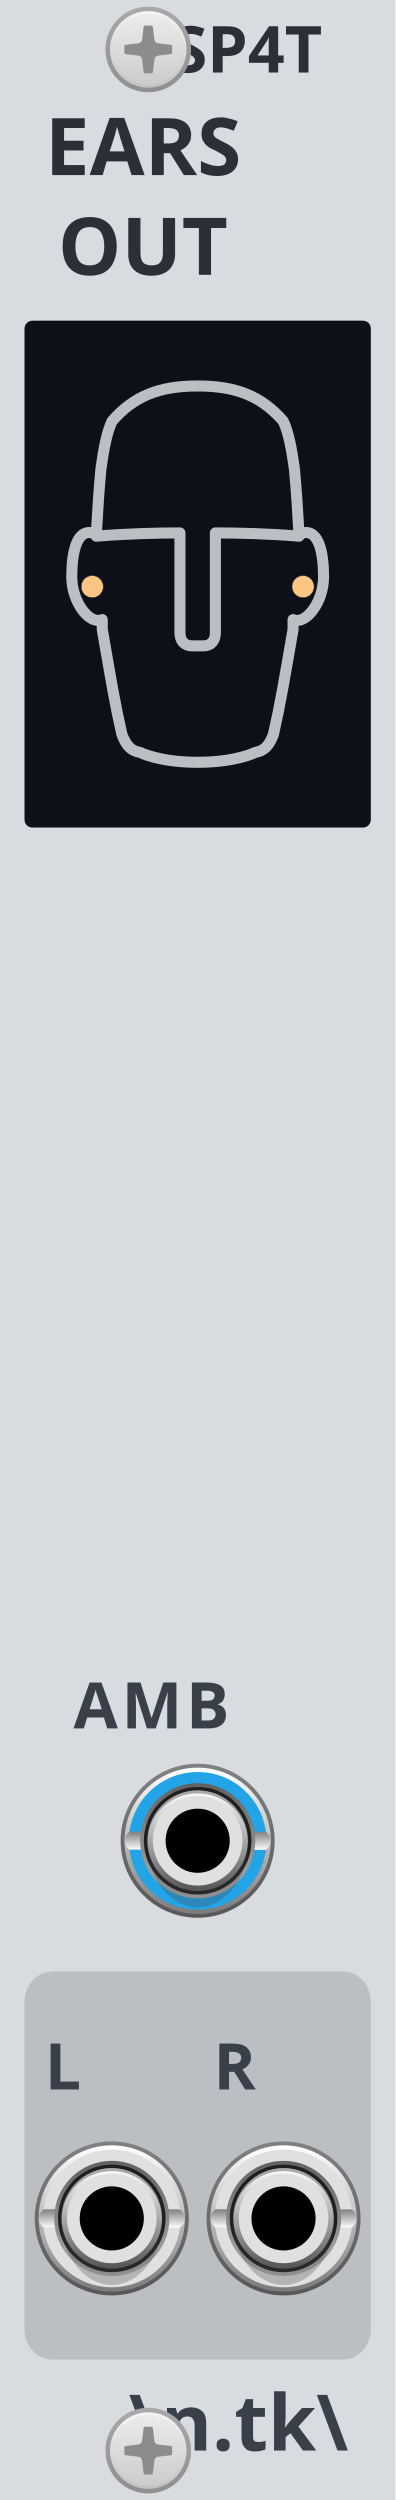
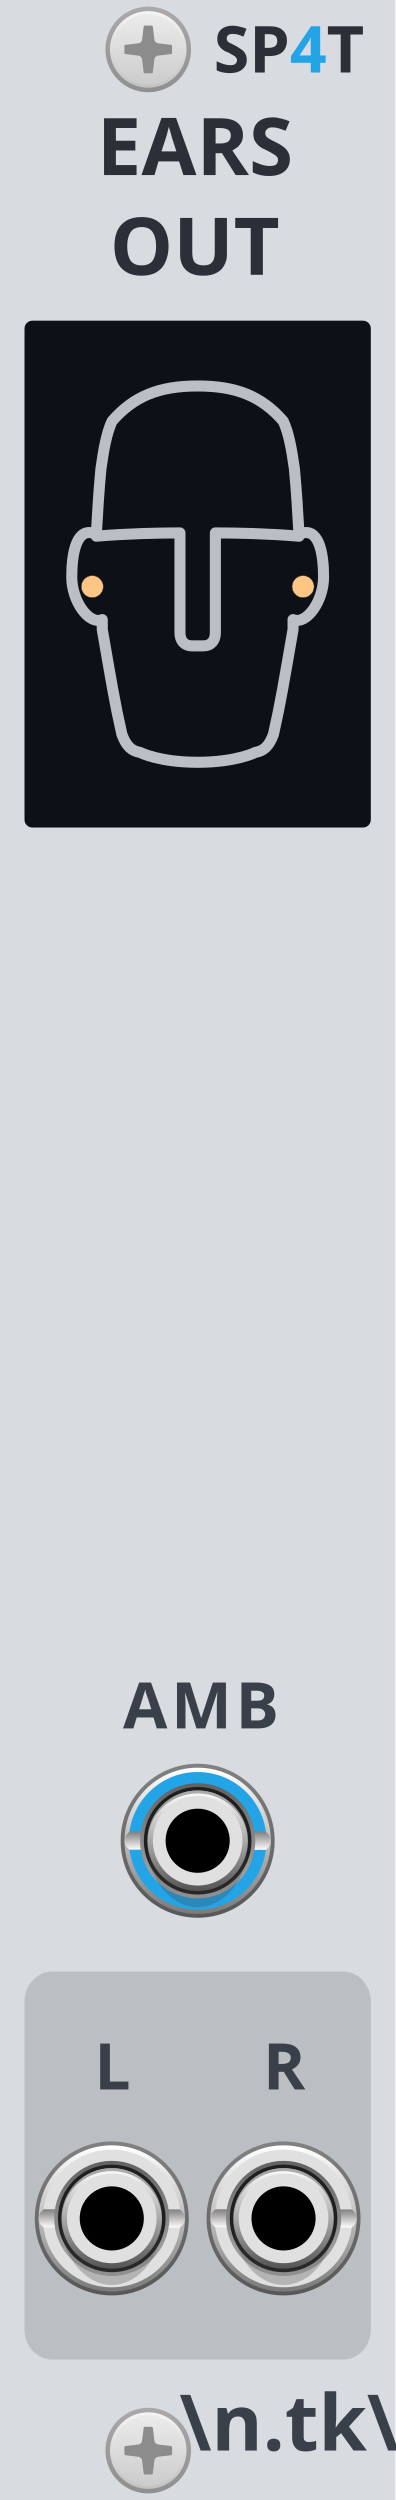
- <svg xmlns="http://www.w3.org/2000/svg" xmlns:xlink="http://www.w3.org/1999/xlink" version="1.1" width="20.32mm" height="128.5mm" viewBox="0 0 20.32 128.5" id="svg8" xml:space="preserve">
+ <svg xmlns="http://www.w3.org/2000/svg" xmlns:xlink="http://www.w3.org/1999/xlink" version="1.1" width="20.32mm" height="128.5mm" viewBox="0 0 20.32 128.5" id="svg8">
  <defs id="component-defs">
    <linearGradient id="screw-g1" gradientUnits="userSpaceOnUse" x1="219.999" y1="6477.4" x2="232.999" y2="6477.4" gradientTransform="matrix(0,1,1,0,-6469.9,-219)">
      <stop offset="0" stop-color="#ABA9A9" id="stop1" />
      <stop offset="1" stop-color="#8F8F8F" id="stop2" />
    </linearGradient>
    <linearGradient id="screw-g2" gradientUnits="userSpaceOnUse" x1="220.687" y1="6477.4" x2="232.311" y2="6477.4" gradientTransform="matrix(0,1,1,0,-6469.9,-219)">
      <stop offset="0.006" stop-color="#F5F5F5" id="stop3" />
      <stop offset="1" stop-color="#C2C2C2" id="stop4" />
    </linearGradient>
    <linearGradient id="screw-g3" gradientUnits="userSpaceOnUse" x1="221.134" y1="6477.4" x2="231.864" y2="6477.4" gradientTransform="matrix(0,1,1,0,-6469.9,-219)">
      <stop offset="0.006" stop-color="#EBEBEB" id="stop5" />
      <stop offset="1" stop-color="#CCCCCC" id="stop6" />
    </linearGradient>
    <symbol id="ScrewSilver" viewBox="0 0 15 14.999">
      <circle fill="url(#screw-g1)" cx="7.5" cy="7.499" r="6.5" id="circle6" />
      <circle fill="url(#screw-g2)" cx="7.5" cy="7.499" r="5.812" id="circle7" />
      <circle fill="url(#screw-g3)" cx="7.5" cy="7.499" r="5.365" id="circle8" />
      <path fill="#8c8c8c" d="M 10.969,6.81 9.005,6.575 C 8.704,6.539 8.466,6.301 8.43,5.999 L 8.196,4.037 C 8.186,3.952 8.113,3.887 8.027,3.887 H 6.973 c -0.086,0 -0.159,0.064 -0.169,0.15 L 6.569,6.001 C 6.533,6.302 6.295,6.54 5.994,6.576 L 4.031,6.81 C 3.946,6.82 3.881,6.893 3.881,6.979 v 1.054 c 0,0.086 0.064,0.159 0.15,0.169 l 1.963,0.235 C 6.296,8.473 6.533,8.71 6.569,9.012 l 0.235,1.963 c 0.01,0.086 0.083,0.15 0.169,0.15 h 1.054 c 0.086,0 0.159,-0.064 0.169,-0.15 L 8.431,9.012 C 8.467,8.71 8.705,8.473 9.006,8.437 l 1.962,-0.235 c 0.086,-0.01 0.15,-0.083 0.15,-0.169 V 6.979 c 10e-6,-0.086 -0.064,-0.159 -0.15,-0.169 z" id="path8" />
    </symbol>
    <linearGradient id="jack-g16" gradientUnits="userSpaceOnUse" x1="-602.159" y1="1785.691" x2="-578.784" y2="1785.691" gradientTransform="matrix(0,1,1,0,-1773.841,602.399)">
      <stop offset="0" stop-color="#828181" id="stop8" />
      <stop offset="1" stop-color="#575757" id="stop9" />
    </linearGradient>
    <linearGradient id="jack-g17" gradientUnits="userSpaceOnUse" x1="1062.069" y1="-4091.69" x2="1084.274" y2="-4091.69" gradientTransform="rotate(90,-1509.304,-2570.536)">
      <stop offset="0.006" stop-color="#FFFFFF" id="stop10" />
      <stop offset="1" stop-color="#7A7A7A" id="stop11" />
    </linearGradient>
    <linearGradient id="jack-g18" gradientUnits="userSpaceOnUse" x1="58.862" y1="-54.641" x2="58.862" y2="-51.868" gradientTransform="matrix(1,0,0,-1,-47.00625,-41.32658)">
      <stop offset="0" stop-color="#FFFBFD" id="stop12" />
      <stop offset="1" stop-color="#808080" id="stop13" />
    </linearGradient>
    <linearGradient id="jack-g19" gradientUnits="userSpaceOnUse" x1="-1240.793" y1="-381.897" x2="-1223.316" y2="-381.897" gradientTransform="matrix(0,-1,-1,0,-370.0472,-1220.126)">
      <stop offset="0" stop-color="#B0AEAE" id="stop14" />
      <stop offset="1" stop-color="#616161" id="stop15" />
    </linearGradient>
    <linearGradient id="jack-g20" gradientUnits="userSpaceOnUse" x1="-1884.864" y1="21.483" x2="-1884.864" y2="6.22" gradientTransform="rotate(180,-936.5067,12.88983)">
      <stop offset="0" stop-color="#FFFEFE" id="stop16" />
      <stop offset="1" stop-color="#545454" id="stop17" />
    </linearGradient>
    <linearGradient xlink:href="#jack-g16" id="linearGradient17" gradientUnits="userSpaceOnUse" gradientTransform="matrix(0,1,1,0,-1773.841,602.399)" x1="-602.159" y1="1785.691" x2="-578.784" y2="1785.691" />
    <linearGradient xlink:href="#jack-g17" id="linearGradient18" gradientUnits="userSpaceOnUse" gradientTransform="rotate(90,-1509.304,-2570.536)" x1="1062.069" y1="-4091.69" x2="1084.274" y2="-4091.69" />
    <linearGradient xlink:href="#jack-g18" id="linearGradient19" gradientUnits="userSpaceOnUse" gradientTransform="matrix(1,0,0,-1,-47.00625,-41.32658)" x1="58.862" y1="-54.641" x2="58.862" y2="-51.868" />
    <linearGradient xlink:href="#jack-g19" id="linearGradient20" gradientUnits="userSpaceOnUse" gradientTransform="matrix(0,-1,-1,0,-370.0472,-1220.126)" x1="-1240.793" y1="-381.897" x2="-1223.316" y2="-381.897" />
    <linearGradient xlink:href="#jack-g20" id="linearGradient21" gradientUnits="userSpaceOnUse" gradientTransform="rotate(180,-936.5067,12.88983)" x1="-1884.864" y1="21.483" x2="-1884.864" y2="6.22" />
-     <linearGradient xlink:href="#jack-g16" id="linearGradient34" gradientUnits="userSpaceOnUse" gradientTransform="matrix(0,1,1,0,-1773.841,602.399)" x1="-602.159" y1="1785.691" x2="-578.784" y2="1785.691" />
-     <linearGradient xlink:href="#jack-g17" id="linearGradient35" gradientUnits="userSpaceOnUse" gradientTransform="rotate(90,-1509.304,-2570.536)" x1="1062.069" y1="-4091.69" x2="1084.274" y2="-4091.69" />
-     <linearGradient xlink:href="#jack-g18" id="linearGradient36" gradientUnits="userSpaceOnUse" gradientTransform="matrix(1,0,0,-1,-47.00625,-41.32658)" x1="58.862" y1="-54.641" x2="58.862" y2="-51.868" />
-     <linearGradient xlink:href="#jack-g19" id="linearGradient37" gradientUnits="userSpaceOnUse" gradientTransform="matrix(0,-1,-1,0,-370.0472,-1220.126)" x1="-1240.793" y1="-381.897" x2="-1223.316" y2="-381.897" />
-     <linearGradient xlink:href="#jack-g20" id="linearGradient38" gradientUnits="userSpaceOnUse" gradientTransform="rotate(180,-936.5067,12.88983)" x1="-1884.864" y1="21.483" x2="-1884.864" y2="6.22" />
-     <linearGradient id="jack-g16-2" gradientUnits="userSpaceOnUse" x1="-602.159" y1="1785.691" x2="-578.784" y2="1785.691" gradientTransform="matrix(0,1,1,0,-1773.841,602.399)">
-       <stop offset="0" stop-color="#828181" id="stop8-7" />
-       <stop offset="1" stop-color="#575757" id="stop9-3" />
-     </linearGradient>
-     <linearGradient id="jack-g17-7" gradientUnits="userSpaceOnUse" x1="1062.069" y1="-4091.69" x2="1084.274" y2="-4091.69" gradientTransform="rotate(90,-1509.304,-2570.536)">
-       <stop offset="0.006" stop-color="#FFFFFF" id="stop10-9" />
-       <stop offset="1" stop-color="#7A7A7A" id="stop11-0" />
-     </linearGradient>
-     <linearGradient id="jack-g20-7" gradientUnits="userSpaceOnUse" x1="-1884.864" y1="21.483" x2="-1884.864" y2="6.22" gradientTransform="rotate(180,-936.5067,12.88983)">
-       <stop offset="0" stop-color="#FFFEFE" id="stop16-0" />
-       <stop offset="1" stop-color="#545454" id="stop17-3" />
-     </linearGradient>
    <linearGradient xlink:href="#jack-g16" id="linearGradient82" gradientUnits="userSpaceOnUse" gradientTransform="matrix(0,1,1,0,-1773.841,602.399)" x1="-602.159" y1="1785.691" x2="-578.784" y2="1785.691" />
    <linearGradient xlink:href="#jack-g17" id="linearGradient83" gradientUnits="userSpaceOnUse" gradientTransform="rotate(90,-1509.304,-2570.536)" x1="1062.069" y1="-4091.69" x2="1084.274" y2="-4091.69" />
    <linearGradient xlink:href="#jack-g18" id="linearGradient84" gradientUnits="userSpaceOnUse" gradientTransform="matrix(1,0,0,-1,-47.00625,-41.32658)" x1="58.862" y1="-54.641" x2="58.862" y2="-51.868" />
    <linearGradient xlink:href="#jack-g19" id="linearGradient85" gradientUnits="userSpaceOnUse" gradientTransform="matrix(0,-1,-1,0,-370.0472,-1220.126)" x1="-1240.793" y1="-381.897" x2="-1223.316" y2="-381.897" />
    <linearGradient xlink:href="#jack-g20" id="linearGradient86" gradientUnits="userSpaceOnUse" gradientTransform="rotate(180,-936.5067,12.88983)" x1="-1884.864" y1="21.483" x2="-1884.864" y2="6.22" />
-   </defs>
-   <g id="panel" style="display:inline">
-     <rect id="background" x="0" y="0" width="20.32" height="128.5" fill="#d8dbdf" style="stroke-width:0.816" />
-     <rect style="display:inline;fill:#bbbfc3;fill-opacity:1;stroke:none;stroke-width:0.29;stroke-dasharray:none;stroke-opacity:1" id="rect138" width="17.8" height="19.948" x="1.26" y="101.335" rx="1.433" ry="1.552" />
-     <text id="title" x="10.016" y="9" font-family="'Rounded Mplus 1c', 'Arial Rounded MT Bold', sans-serif" font-size="4.1" font-weight="700" text-anchor="middle" fill="#2B3038" style="font-style:normal;font-variant:normal;font-weight:bold;font-stretch:normal;font-size:4.1px;font-family:'Rounded Mplus 1c', 'Arial Rounded MT Bold', sans-serif;-inkscape-font-specification:'Rounded Mplus 1c, Arial Rounded MT Bold, sans-serif, Bold';font-variant-ligatures:normal;font-variant-caps:normal;font-variant-numeric:normal;font-variant-east-asian:normal;text-anchor:middle;fill:#2b3038">
-       <tspan id="tspan161" x="10.016" y="9">EARS</tspan>
-     </text>
-     <text id="brand" x="14.862" y="125.958" font-family="'Rounded Mplus 1c', 'Arial Rounded MT Bold', sans-serif" font-size="4px" font-weight="700" text-anchor="middle" fill="#3a4049" style="font-style:normal;font-variant:normal;font-weight:bold;font-stretch:normal;font-size:4px;font-family:'Rounded Mplus 1c', 'Arial Rounded MT Bold', sans-serif;-inkscape-font-specification:'Rounded Mplus 1c, Arial Rounded MT Bold, sans-serif, Bold';font-variant-ligatures:normal;font-variant-caps:normal;font-variant-numeric:normal;font-variant-east-asian:normal;text-anchor:middle;fill:#3a4049">
-       <tspan id="tspan156" x="14.862" y="125.958">\n.tk\</tspan>
-     </text>
-     <text x="5.683" y="107.4" id="text43" style="font-style:normal;font-variant:normal;font-weight:600;font-stretch:normal;font-size:3.3px;font-family:'Barlow Condensed', 'Arial Narrow', sans-serif;-inkscape-font-specification:'Barlow Condensed, Arial Narrow, sans-serif, Semi-Bold';font-variant-ligatures:normal;font-variant-caps:normal;font-variant-numeric:normal;font-variant-east-asian:normal;letter-spacing:0.2;text-anchor:middle;display:inline;fill:#3a4049">
-       <tspan id="tspan157" x="5.783" y="107.4">L</tspan>
-     </text>
-     <text x="10.227" y="88.84" id="text46" style="font-style:normal;font-variant:normal;font-weight:600;font-stretch:normal;font-size:3.3px;font-family:'Barlow Condensed', 'Arial Narrow', sans-serif;-inkscape-font-specification:'Barlow Condensed, Arial Narrow, sans-serif, Semi-Bold';font-variant-ligatures:normal;font-variant-caps:normal;font-variant-numeric:normal;font-variant-east-asian:normal;letter-spacing:0.2;text-anchor:middle;display:inline;fill:#3a4049;fill-opacity:1">
-       <tspan id="tspan85" x="10.327" y="88.84">AMB</tspan>
-     </text>
-     <text id="text150" x="14.848" y="3.728" font-family="'Rounded Mplus 1c', 'Arial Rounded MT Bold', sans-serif" font-size="4.1" font-weight="700" text-anchor="middle" fill="#2B3038" style="font-style:normal;font-variant:normal;font-weight:bold;font-stretch:normal;font-size:3.321px;font-family:'Rounded Mplus 1c', 'Arial Rounded MT Bold', sans-serif;-inkscape-font-specification:'Rounded Mplus 1c, Arial Rounded MT Bold, sans-serif, Bold';font-variant-ligatures:normal;font-variant-caps:normal;font-variant-numeric:normal;font-variant-east-asian:normal;text-anchor:middle;fill:#2b3038;stroke-width:0.81">
-       <tspan id="tspan153" x="14.848" y="3.728" style="stroke-width:0.81">SP4T</tspan>
-     </text>
-     <text x="14.511" y="107.4" id="text158" style="font-style:normal;font-variant:normal;font-weight:600;font-stretch:normal;font-size:3.3px;font-family:'Barlow Condensed', 'Arial Narrow', sans-serif;-inkscape-font-specification:'Barlow Condensed, Arial Narrow, sans-serif, Semi-Bold';font-variant-ligatures:normal;font-variant-caps:normal;font-variant-numeric:normal;font-variant-east-asian:normal;letter-spacing:0.2;text-anchor:middle;display:inline;fill:#3a4049">
-       <tspan id="tspan158" x="14.611" y="107.4">R</tspan>
-     </text>
-     <text id="text160" x="10.016" y="14.125" font-family="'Rounded Mplus 1c', 'Arial Rounded MT Bold', sans-serif" font-size="4.1" font-weight="700" text-anchor="middle" fill="#2B3038" style="font-style:normal;font-variant:normal;font-weight:bold;font-stretch:normal;font-size:4.1px;font-family:'Rounded Mplus 1c', 'Arial Rounded MT Bold', sans-serif;-inkscape-font-specification:'Rounded Mplus 1c, Arial Rounded MT Bold, sans-serif, Bold';font-variant-ligatures:normal;font-variant-caps:normal;font-variant-numeric:normal;font-variant-east-asian:normal;text-anchor:middle;fill:#2b3038">
-       <tspan id="tspan160" x="10.016" y="14.125">OUT</tspan>
-     </text>
-     <rect id="screen" x="1.26" y="16.484" width="17.8" height="26.052" rx="0.403" fill="#0d1017" style="display:inline;stroke-width:0.62" />
-     <g id="g163-0" fill="none" stroke="#23272e" stroke-linecap="round" stroke-linejoin="round" transform="matrix(0.1685915,0,0,0.1685915,1.730425,18.6977)" style="stroke:#bbbfc3;stroke-width:3.375;stroke-dasharray:none;stroke-opacity:1">
-       <path id="path162-8" stroke-width="4.5" d="m 50,6.768 c 11.7,0 19.444,3.074 26.1,10.732 1.696,3.719 2.558,8.555 3.387,14.5 0.574,6 1.039,13.055 1.413,20 5.971,-2.75 7.485,5.5 7.485,13 0,7.5 -5.34,14.728 -9.298,13 v 3 c -2.717,15.604 -3.809,22.468 -5.986,31.979 -1.3,3.5 -2.84,5.043 -5.501,5.5 0,0 -5.807,3.021 -17.6,3.021 -11.793,0 -17.6,-3.021 -17.6,-3.021 -2.661,-0.457 -4.201,-2 -5.501,-5.5 C 24.722,103.468 23.63,96.604 20.913,81 v -3 c -3.958,1.728 -9.298,-5.5 -9.298,-13 0,-7.5 1.515,-15.75 7.485,-13 0.374,-6.945 0.839,-14 1.413,-20 C 21.342,26.055 22.203,21.219 23.9,17.5 30.556,9.842 38.3,6.768 50,6.768 Z" style="stroke:#bbbfc3;stroke-width:3.375;stroke-dasharray:none;stroke-opacity:1" />
-       <path id="path163-1" stroke-width="3.5" d="m 19.1,52.572 c 9.3,-0.8 19.2,-1 25.5,-1 V 82 c 0,2.5 1.4,4 3.6,4 h 3.6 c 2.2,0 3.6,-1.5 3.6,-4 V 51.572 c 6.3,0 16.2,0.2 25.5,1" style="stroke:#bbbfc3;stroke-width:3.375;stroke-dasharray:none;stroke-opacity:1" />
-     </g>
-   </g>
-   <g id="layer2" style="display:inline">
-     <path fill="#22a4e6" stroke="#1673a3" d="m 4.793,30.719 h -0.103 l -0.112,-0.021 -0.1,-0.04 -0.1,-0.067 -0.075,-0.075 -0.067,-0.1 -0.041,-0.1 -0.021,-0.112 v -0.103 l 0.021,-0.112 0.041,-0.1 0.067,-0.1 0.075,-0.075 0.1,-0.067 0.1,-0.041 0.112,-0.021 h 0.103 l 0.112,0.021 0.1,0.041 0.1,0.067 0.075,0.075 0.067,0.1 0.04,0.1 0.021,0.112 v 0.103 l -0.021,0.112 -0.04,0.1 -0.067,0.1 -0.075,0.075 -0.1,0.067 -0.1,0.04 z" id="path138" style="display:inline;fill:#fdc685;fill-opacity:1;fill-rule:evenodd;stroke:#23272e;stroke-width:0.027;stroke-linejoin:round;stroke-opacity:1" />
-     <path fill="#22a4e6" stroke="#1673a3" d="m 15.629,30.719 h -0.103 l -0.112,-0.021 -0.1,-0.04 -0.1,-0.067 -0.075,-0.075 -0.067,-0.1 -0.041,-0.1 -0.021,-0.112 v -0.103 l 0.021,-0.112 0.041,-0.1 0.067,-0.1 0.075,-0.075 0.1,-0.067 0.1,-0.041 0.112,-0.021 h 0.103 l 0.112,0.021 0.1,0.041 0.1,0.067 0.075,0.075 0.067,0.1 0.04,0.1 0.021,0.112 v 0.103 l -0.021,0.112 -0.04,0.1 -0.067,0.1 -0.075,0.075 -0.1,0.067 -0.1,0.04 z" id="path1" style="display:inline;fill:#fdc685;fill-opacity:1;fill-rule:evenodd;stroke:#23272e;stroke-width:0.027;stroke-linejoin:round;stroke-opacity:1" />
-   </g>
-   <g id="components" style="display:inline">
-     <use id="screw-top-left" xlink:href="#ScrewSilver" x="5.08" y="0" width="5.08" height="5.08" />
-     <use id="screw-bottom-left" xlink:href="#ScrewSilver" x="5.08" y="123.42" width="5.08" height="5.08" />
-     <g id="ambi-output" transform="matrix(0.3386667,0,0,0.3386667,10.56107,109.9868)">
-       <path fill="url(#jack-g16)" d="m 11.85,23.615 c -6.445,0 -11.688,-5.243 -11.688,-11.687 0,-6.445 5.243,-11.688 11.688,-11.688 6.445,0 11.687,5.243 11.687,11.688 0,6.444 -5.243,11.687 -11.687,11.687 z" id="path9" style="fill:url(#linearGradient17)" />
-       <circle fill="url(#jack-g17)" cx="11.85" cy="11.94" r="11.102" id="circle9" style="fill:url(#linearGradient18)" />
-       <circle fill="#e0e0e0" cx="11.85" cy="11.94" r="10.443" id="circle10" />
-       <path fill="url(#jack-g18)" d="M 1.521,10.542 1.092,10.958 C 0.652,11.537 0.655,12.339 1.099,12.915 l 0.398,0.369 20.7,0.03 0.402,-0.384 c 0.46,-0.573 0.463,-1.387 0.008,-1.964 L 22.198,10.565 Z" id="path10" style="fill:url(#linearGradient19)" />
-       <circle fill="url(#jack-g19)" cx="11.85" cy="11.928" r="8.738" id="circle11" style="fill:url(#linearGradient20)" />
+     <symbol id="PJ301M" viewBox="0 0 23.7 23.7">
+       <path d="m 11.85,23.615 c -6.445,0 -11.688,-5.243 -11.688,-11.687 0,-6.445 5.243,-11.688 11.688,-11.688 6.445,0 11.687,5.243 11.687,11.688 0,6.444 -5.243,11.687 -11.687,11.687 z" id="path9" style="fill:url(#linearGradient17)" />
+       <circle cx="11.85" cy="11.94" r="11.102" id="circle9" style="fill:url(#linearGradient18)" />
+       <circle fill="#e0e0e0" cx="11.85" cy="11.94" r="10.444" id="circle10" />
+       <path d="M 1.521,10.542 1.092,10.958 C 0.652,11.537 0.655,12.339 1.099,12.915 l 0.398,0.369 20.7,0.03 0.402,-0.384 c 0.46,-0.573 0.463,-1.387 0.008,-1.964 L 22.198,10.565 Z" id="path10" style="fill:url(#linearGradient19)" />
+       <circle cx="11.85" cy="11.928" r="8.738" id="circle11" style="fill:url(#linearGradient20)" />
      <circle fill="#1f1f1f" cx="11.85" cy="11.928" r="8.167" id="circle12" />
      <path opacity="0.28" fill="#404040" d="m 11.85,4.297 c 4.213,0 7.629,3.782 7.629,8.448 0,4.666 -3.415,9.288 -7.629,9.288 -4.213,0 -7.629,-4.622 -7.629,-9.288 0,-4.666 3.415,-8.448 7.629,-8.448 z" id="path12" />
-       <circle fill="url(#jack-g20)" cx="11.85" cy="11.928" r="7.631" id="circle13" style="fill:url(#linearGradient21)" />
+       <circle cx="11.85" cy="11.928" r="7.631" id="circle13" style="fill:url(#linearGradient21)" />
      <circle fill="#e0e0e0" cx="11.85" cy="11.928" r="6.8" id="circle14" />
      <g opacity="0.43" id="g16">
-         <path fill="#404040" d="m 11.85,4.746 c 4.175,0 7.561,3.257 7.623,7.296 5.5e-4,-0.038 0.006,-0.075 0.006,-0.114 0,-4.215 -3.415,-7.631 -7.629,-7.631 -4.213,0 -7.629,3.417 -7.629,7.631 0,0.038 0.005,0.076 0.006,0.114 0.062,-4.039 3.448,-7.296 7.623,-7.296 z" id="path14" />
-         <path opacity="0.28" fill="#404040" d="m 4.227,12.042 c -5.5e-4,0.037 -0.006,0.073 -0.006,0.111 0,4.091 3.415,7.407 7.629,7.407 -4.175,-10e-6 -7.561,-3.356 -7.623,-7.517 z" id="path15" />
+         <path fill="#404040" d="m 11.85,4.746 c 4.175,0 7.561,3.257 7.623,7.296 0.001,-0.038 0.006,-0.075 0.006,-0.114 0,-4.215 -3.415,-7.631 -7.629,-7.631 -4.213,0 -7.629,3.417 -7.629,7.631 0,0.038 0.005,0.076 0.006,0.114 0.062,-4.039 3.448,-7.296 7.623,-7.296 z" id="path14" />
+         <path opacity="0.28" fill="#404040" d="m 4.227,12.042 c -0.001,0.037 -0.006,0.073 -0.006,0.111 0,4.091 3.415,7.407 7.629,7.407 -4.175,-0 -7.561,-3.356 -7.623,-7.517 z" id="path15" />
        <path opacity="0.28" fill="#404040" d="m 11.85,19.559 c 4.213,0 7.629,-3.316 7.629,-7.407 0,-0.037 -0.005,-0.073 -0.006,-0.111 -0.062,4.162 -3.448,7.517 -7.623,7.517 z" id="path16" />
      </g>
      <circle fill="#000000" cx="11.85" cy="11.928" r="4.867" id="circle16" />
-     </g>
-     <g id="left-input" transform="matrix(0.3386667,0,0,0.3386667,1.732527,109.9868)">
-       <path fill="url(#jack-g16)" d="m 11.85,23.615 c -6.445,0 -11.688,-5.243 -11.688,-11.687 0,-6.445 5.243,-11.688 11.688,-11.688 6.445,0 11.687,5.243 11.687,11.688 0,6.444 -5.243,11.687 -11.687,11.687 z" id="path21" style="fill:url(#linearGradient34)" />
-       <circle fill="url(#jack-g17)" cx="11.85" cy="11.94" r="11.102" id="circle25" style="fill:url(#linearGradient35)" />
-       <circle fill="#e0e0e0" cx="11.85" cy="11.94" r="10.443" id="circle27" />
-       <path fill="url(#jack-g18)" d="M 1.521,10.542 1.092,10.958 C 0.652,11.537 0.655,12.339 1.099,12.915 l 0.398,0.369 20.7,0.03 0.402,-0.384 c 0.46,-0.573 0.463,-1.387 0.008,-1.964 L 22.198,10.565 Z" id="path27" style="fill:url(#linearGradient36)" />
-       <circle fill="url(#jack-g19)" cx="11.85" cy="11.928" r="8.738" id="circle28" style="fill:url(#linearGradient37)" />
-       <circle fill="#1f1f1f" cx="11.85" cy="11.928" r="8.167" id="circle29" />
-       <path opacity="0.28" fill="#404040" d="m 11.85,4.297 c 4.213,0 7.629,3.782 7.629,8.448 0,4.666 -3.415,9.288 -7.629,9.288 -4.213,0 -7.629,-4.622 -7.629,-9.288 0,-4.666 3.415,-8.448 7.629,-8.448 z" id="path29" />
-       <circle fill="url(#jack-g20)" cx="11.85" cy="11.928" r="7.631" id="circle30" style="fill:url(#linearGradient38)" />
-       <circle fill="#e0e0e0" cx="11.85" cy="11.928" r="6.8" id="circle31" />
-       <g opacity="0.43" id="g33">
-         <path fill="#404040" d="m 11.85,4.746 c 4.175,0 7.561,3.257 7.623,7.296 5.5e-4,-0.038 0.006,-0.075 0.006,-0.114 0,-4.215 -3.415,-7.631 -7.629,-7.631 -4.213,0 -7.629,3.417 -7.629,7.631 0,0.038 0.005,0.076 0.006,0.114 0.062,-4.039 3.448,-7.296 7.623,-7.296 z" id="path31" />
-         <path opacity="0.28" fill="#404040" d="m 4.227,12.042 c -5.5e-4,0.037 -0.006,0.073 -0.006,0.111 0,4.091 3.415,7.407 7.629,7.407 -4.175,-10e-6 -7.561,-3.356 -7.623,-7.517 z" id="path32" />
-         <path opacity="0.28" fill="#404040" d="m 11.85,19.559 c 4.213,0 7.629,-3.316 7.629,-7.407 0,-0.037 -0.005,-0.073 -0.006,-0.111 -0.062,4.162 -3.448,7.517 -7.623,7.517 z" id="path33" />
-       </g>
-       <circle fill="#000000" cx="11.85" cy="11.928" r="4.867" id="circle33" />
-     </g>
-     <g id="use25" transform="matrix(0.3386666,0,0,0.3386666,6.146799,90.57456)">
-       <path fill="url(#jack-g16)" d="m 11.85,23.615 c -6.445,0 -11.688,-5.243 -11.688,-11.687 0,-6.445 5.243,-11.688 11.688,-11.688 6.445,0 11.687,5.243 11.687,11.688 0,6.444 -5.243,11.687 -11.687,11.687 z" id="path74" style="fill:url(#linearGradient82)" />
-       <circle fill="url(#jack-g17)" cx="11.85" cy="11.94" r="11.102" id="circle74" style="fill:url(#linearGradient83)" />
-       <circle fill="#22a4e6" cx="11.85" cy="11.94" r="10.443" id="circle75" />
-       <path fill="url(#jack-g18)" d="M 1.521,10.542 1.092,10.958 C 0.652,11.537 0.655,12.339 1.099,12.915 l 0.398,0.369 20.7,0.03 0.402,-0.384 c 0.46,-0.573 0.463,-1.387 0.008,-1.964 L 22.198,10.565 Z" id="path75" style="fill:url(#linearGradient84)" />
-       <circle fill="url(#jack-g19)" cx="11.85" cy="11.928" r="8.738" id="circle76" style="fill:url(#linearGradient85)" />
+     </symbol>
+     <symbol id="SP4TAmbiPort" viewBox="0 0 23.7 23.7">
+       <path d="m 11.85,23.615 c -6.445,0 -11.688,-5.243 -11.688,-11.687 0,-6.445 5.243,-11.688 11.688,-11.688 6.445,0 11.687,5.243 11.687,11.688 0,6.444 -5.243,11.687 -11.687,11.687 z" id="path74" style="fill:url(#linearGradient82)" />
+       <circle cx="11.85" cy="11.94" r="11.102" id="circle74" style="fill:url(#linearGradient83)" />
+       <circle fill="#22a4e6" cx="11.85" cy="11.94" r="10.444" id="circle75" />
+       <path d="M 1.521,10.542 1.092,10.958 C 0.652,11.537 0.655,12.339 1.099,12.915 l 0.398,0.369 20.7,0.03 0.402,-0.384 c 0.46,-0.573 0.463,-1.387 0.008,-1.964 L 22.198,10.565 Z" id="path75" style="fill:url(#linearGradient84)" />
+       <circle cx="11.85" cy="11.928" r="8.738" id="circle76" style="fill:url(#linearGradient85)" />
      <circle fill="#1f1f1f" cx="11.85" cy="11.928" r="8.167" id="circle77" />
      <path opacity="0.28" fill="#404040" d="m 11.85,4.297 c 4.213,0 7.629,3.782 7.629,8.448 0,4.666 -3.415,9.288 -7.629,9.288 -4.213,0 -7.629,-4.622 -7.629,-9.288 0,-4.666 3.415,-8.448 7.629,-8.448 z" id="path77" />
-       <circle fill="url(#jack-g20)" cx="11.85" cy="11.928" r="7.631" id="circle78" style="fill:url(#linearGradient86)" />
+       <circle cx="11.85" cy="11.928" r="7.631" id="circle78" style="fill:url(#linearGradient86)" />
      <circle fill="#e0e0e0" cx="11.85" cy="11.928" r="6.8" id="circle79" />
      <g opacity="0.43" id="g81">
-         <path fill="#404040" d="m 11.85,4.746 c 4.175,0 7.561,3.257 7.623,7.296 5.5e-4,-0.038 0.006,-0.075 0.006,-0.114 0,-4.215 -3.415,-7.631 -7.629,-7.631 -4.213,0 -7.629,3.417 -7.629,7.631 0,0.038 0.005,0.076 0.006,0.114 0.062,-4.039 3.448,-7.296 7.623,-7.296 z" id="path79" />
-         <path opacity="0.28" fill="#404040" d="m 4.227,12.042 c -5.5e-4,0.037 -0.006,0.073 -0.006,0.111 0,4.091 3.415,7.407 7.629,7.407 -4.175,-10e-6 -7.561,-3.356 -7.623,-7.517 z" id="path80" />
+         <path fill="#404040" d="m 11.85,4.746 c 4.175,0 7.561,3.257 7.623,7.296 0.001,-0.038 0.006,-0.075 0.006,-0.114 0,-4.215 -3.415,-7.631 -7.629,-7.631 -4.213,0 -7.629,3.417 -7.629,7.631 0,0.038 0.005,0.076 0.006,0.114 0.062,-4.039 3.448,-7.296 7.623,-7.296 z" id="path79" />
+         <path opacity="0.28" fill="#404040" d="m 4.227,12.042 c -0.001,0.037 -0.006,0.073 -0.006,0.111 0,4.091 3.415,7.407 7.629,7.407 -4.175,-0 -7.561,-3.356 -7.623,-7.517 z" id="path80" />
        <path opacity="0.28" fill="#404040" d="m 11.85,19.559 c 4.213,0 7.629,-3.316 7.629,-7.407 0,-0.037 -0.005,-0.073 -0.006,-0.111 -0.062,4.162 -3.448,7.517 -7.623,7.517 z" id="path81" />
      </g>
      <circle fill="#000000" cx="11.85" cy="11.928" r="4.867" id="circle81" />
+     </symbol>
+   </defs>
+   <g id="panel">
+     <rect id="background" x="0" y="0" width="20.32" height="128.5" fill="#d8dbdf" style="stroke-width:0.817" />
+     <rect style="fill:#bbbfc3;stroke:none" id="rect138" width="17.8" height="19.948" x="1.26" y="101.335" rx="1.433" ry="1.552" />
+     <text id="title" x="10.016" y="9" style="font-weight:bold;font-size:4.1px;font-family:'Rounded Mplus 1c', 'Arial Rounded MT Bold', sans-serif;text-anchor:middle;fill:#2b3038">
+       <tspan id="tspan161" x="10.016" y="9">EARS</tspan>
+     </text>
+     <text id="brand" x="14.862" y="125.958" style="font-weight:bold;font-size:4px;font-family:'Rounded Mplus 1c', 'Arial Rounded MT Bold', sans-serif;text-anchor:middle;fill:#3a4049">
+       <tspan id="tspan156" x="14.862" y="125.958">\n.tk\</tspan>
+     </text>
+     <text x="5.683" y="107.4" id="text43" style="font-weight:600;font-size:3.3px;font-family:'Barlow Condensed', 'Arial Narrow', sans-serif;letter-spacing:0.2;text-anchor:middle;fill:#3a4049">
+       <tspan id="tspan157" x="5.783" y="107.4">L</tspan>
+     </text>
+     <text x="10.227" y="88.84" id="text46" style="font-weight:600;font-size:3.3px;font-family:'Barlow Condensed', 'Arial Narrow', sans-serif;letter-spacing:0.2;text-anchor:middle;fill:#3a4049">
+       <tspan id="tspan85" x="10.327" y="88.84">AMB</tspan>
+     </text>
+     <text id="text150" x="14.848" y="3.728" style="font-weight:bold;font-size:3.321px;font-family:'Rounded Mplus 1c', 'Arial Rounded MT Bold', sans-serif;text-anchor:middle;fill:#2b3038;stroke-width:0.81">
+       <tspan id="tspan153" x="14.848" y="3.728" style="stroke-width:0.81">SP<tspan fill="#22a4e6" id="title-accent">4</tspan>T</tspan>
+     </text>
+     <text x="14.511" y="107.4" id="text158" style="font-weight:600;font-size:3.3px;font-family:'Barlow Condensed', 'Arial Narrow', sans-serif;letter-spacing:0.2;text-anchor:middle;fill:#3a4049">
+       <tspan id="tspan158" x="14.611" y="107.4">R</tspan>
+     </text>
+     <text id="text160" x="10.016" y="14.125" style="font-weight:bold;font-size:4.1px;font-family:'Rounded Mplus 1c', 'Arial Rounded MT Bold', sans-serif;text-anchor:middle;fill:#2b3038">
+       <tspan id="tspan160" x="10.016" y="14.125">OUT</tspan>
+     </text>
+     <rect id="screen" x="1.26" y="16.484" width="17.8" height="26.052" rx="0.403" fill="#0d1017" style="stroke-width:0.62" />
+     <g id="g163-0" fill="none" stroke-linecap="round" stroke-linejoin="round" transform="matrix(0.1685915,0,0,0.1685915,1.7304,18.6977)" style="stroke:#bbbfc3;stroke-width:3.375">
+       <path id="path162-8" d="m 50,6.768 c 11.7,0 19.444,3.074 26.1,10.732 1.696,3.719 2.558,8.555 3.387,14.5 0.574,6 1.039,13.055 1.413,20 5.971,-2.75 7.485,5.5 7.485,13 0,7.5 -5.34,14.728 -9.298,13 v 3 c -2.717,15.604 -3.809,22.468 -5.986,31.979 -1.3,3.5 -2.84,5.043 -5.501,5.5 0,0 -5.807,3.021 -17.6,3.021 -11.793,0 -17.6,-3.021 -17.6,-3.021 -2.661,-0.457 -4.201,-2 -5.501,-5.5 C 24.722,103.468 23.63,96.604 20.913,81 v -3 c -3.958,1.728 -9.298,-5.5 -9.298,-13 0,-7.5 1.515,-15.75 7.485,-13 0.374,-6.945 0.839,-14 1.413,-20 C 21.342,26.055 22.203,21.219 23.9,17.5 30.556,9.842 38.3,6.768 50,6.768 Z" style="stroke:#bbbfc3;stroke-width:3.375" />
+       <path id="path163-1" d="m 19.1,52.572 c 9.3,-0.8 19.2,-1 25.5,-1 V 82 c 0,2.5 1.4,4 3.6,4 h 3.6 c 2.2,0 3.6,-1.5 3.6,-4 V 51.572 c 6.3,0 16.2,0.2 25.5,1" style="stroke:#bbbfc3;stroke-width:3.375" />
    </g>
  </g>
+   <g id="layer2">
+     <path d="m 4.793,30.72 h -0.102 l -0.112,-0.021 -0.1,-0.041 -0.1,-0.067 -0.075,-0.075 -0.067,-0.1 -0.041,-0.1 -0.021,-0.112 v -0.102 l 0.021,-0.112 0.041,-0.1 0.067,-0.1 0.075,-0.075 0.1,-0.067 0.1,-0.041 0.112,-0.021 h 0.102 l 0.112,0.021 0.1,0.041 0.1,0.067 0.075,0.075 0.067,0.1 0.041,0.1 0.021,0.112 v 0.102 l -0.021,0.112 -0.041,0.1 -0.067,0.1 -0.075,0.075 -0.1,0.067 -0.1,0.041 z" id="path138" style="fill:#fdc685;fill-rule:evenodd;stroke:#23272e;stroke-width:0.027;stroke-linejoin:round" />
+     <path d="m 15.629,30.72 h -0.102 l -0.112,-0.021 -0.1,-0.041 -0.1,-0.067 -0.075,-0.075 -0.067,-0.1 -0.041,-0.1 -0.021,-0.112 v -0.102 l 0.021,-0.112 0.041,-0.1 0.067,-0.1 0.075,-0.075 0.1,-0.067 0.1,-0.041 0.112,-0.021 h 0.102 l 0.112,0.021 0.1,0.041 0.1,0.067 0.075,0.075 0.067,0.1 0.041,0.1 0.021,0.112 v 0.102 l -0.021,0.112 -0.041,0.1 -0.067,0.1 -0.075,0.075 -0.1,0.067 -0.1,0.041 z" id="path1" style="fill:#fdc685;fill-rule:evenodd;stroke:#23272e;stroke-width:0.027;stroke-linejoin:round" />
+   </g>
+   <g id="components">
+     <use id="screw-top-left" xlink:href="#ScrewSilver" x="5.08" y="0" width="5.08" height="5.08" />
+     <use id="screw-bottom-left" xlink:href="#ScrewSilver" x="5.08" y="123.42" width="5.08" height="5.08" />
+     <use id="right-output" xlink:href="#PJ301M" x="10.561" y="109.987" width="8.026" height="8.026" />
+     <use id="left-output" xlink:href="#PJ301M" x="1.732" y="109.987" width="8.026" height="8.026" />
+     <use id="ambi-input" xlink:href="#SP4TAmbiPort" x="6.147" y="90.575" width="8.026" height="8.026" />
+   </g>
</svg>
